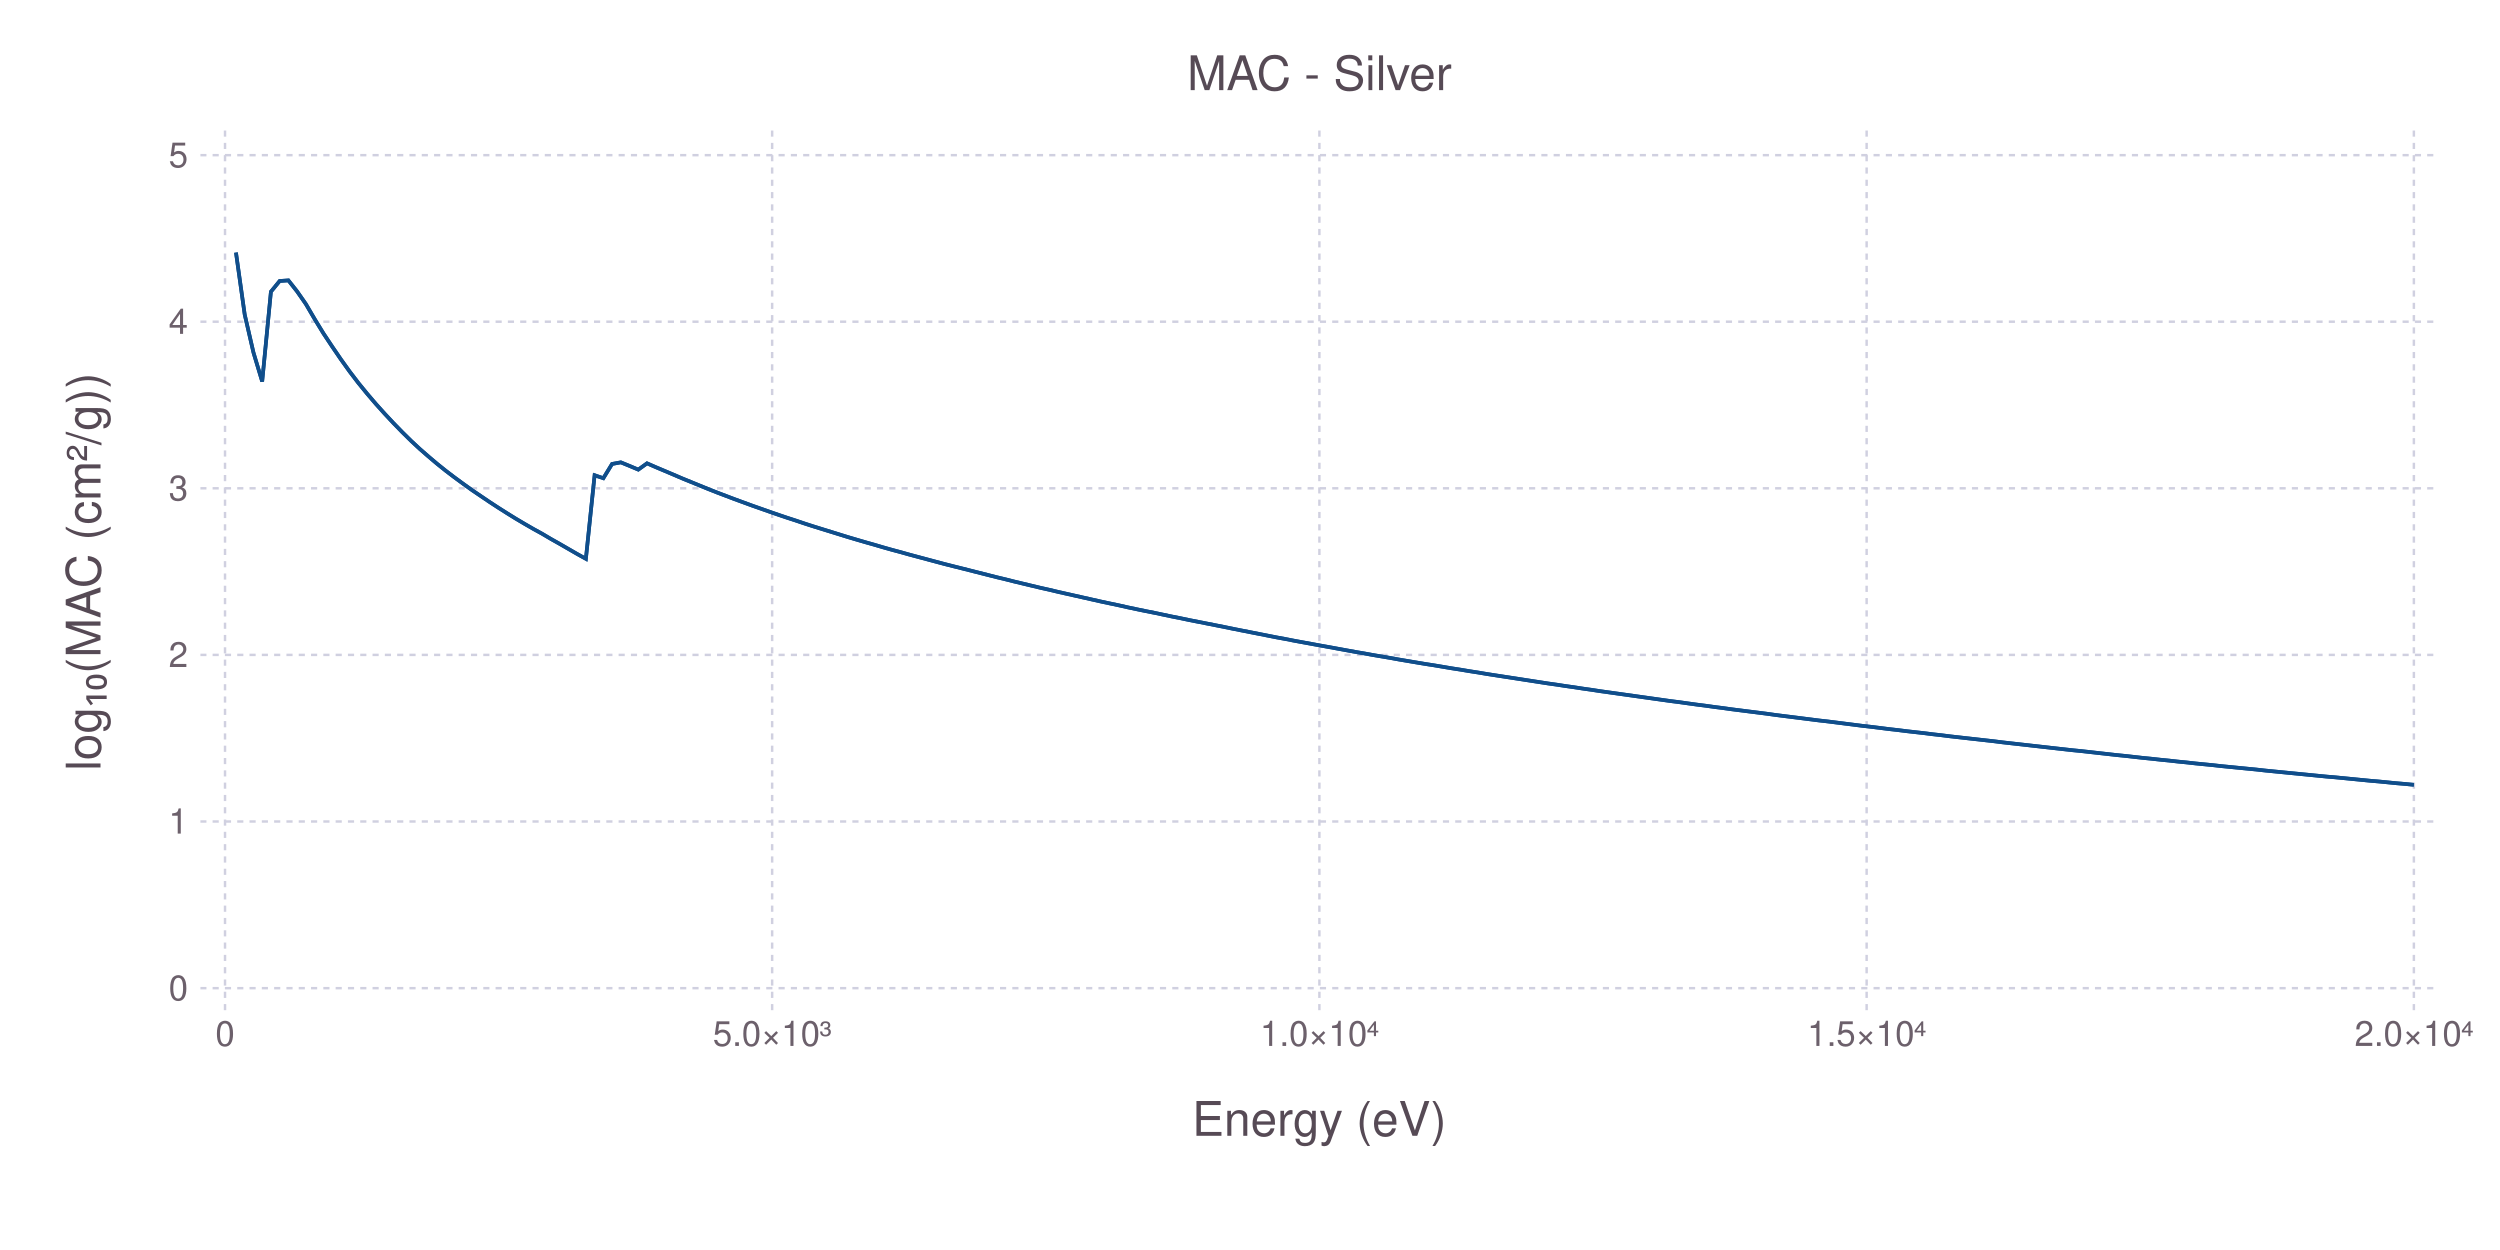
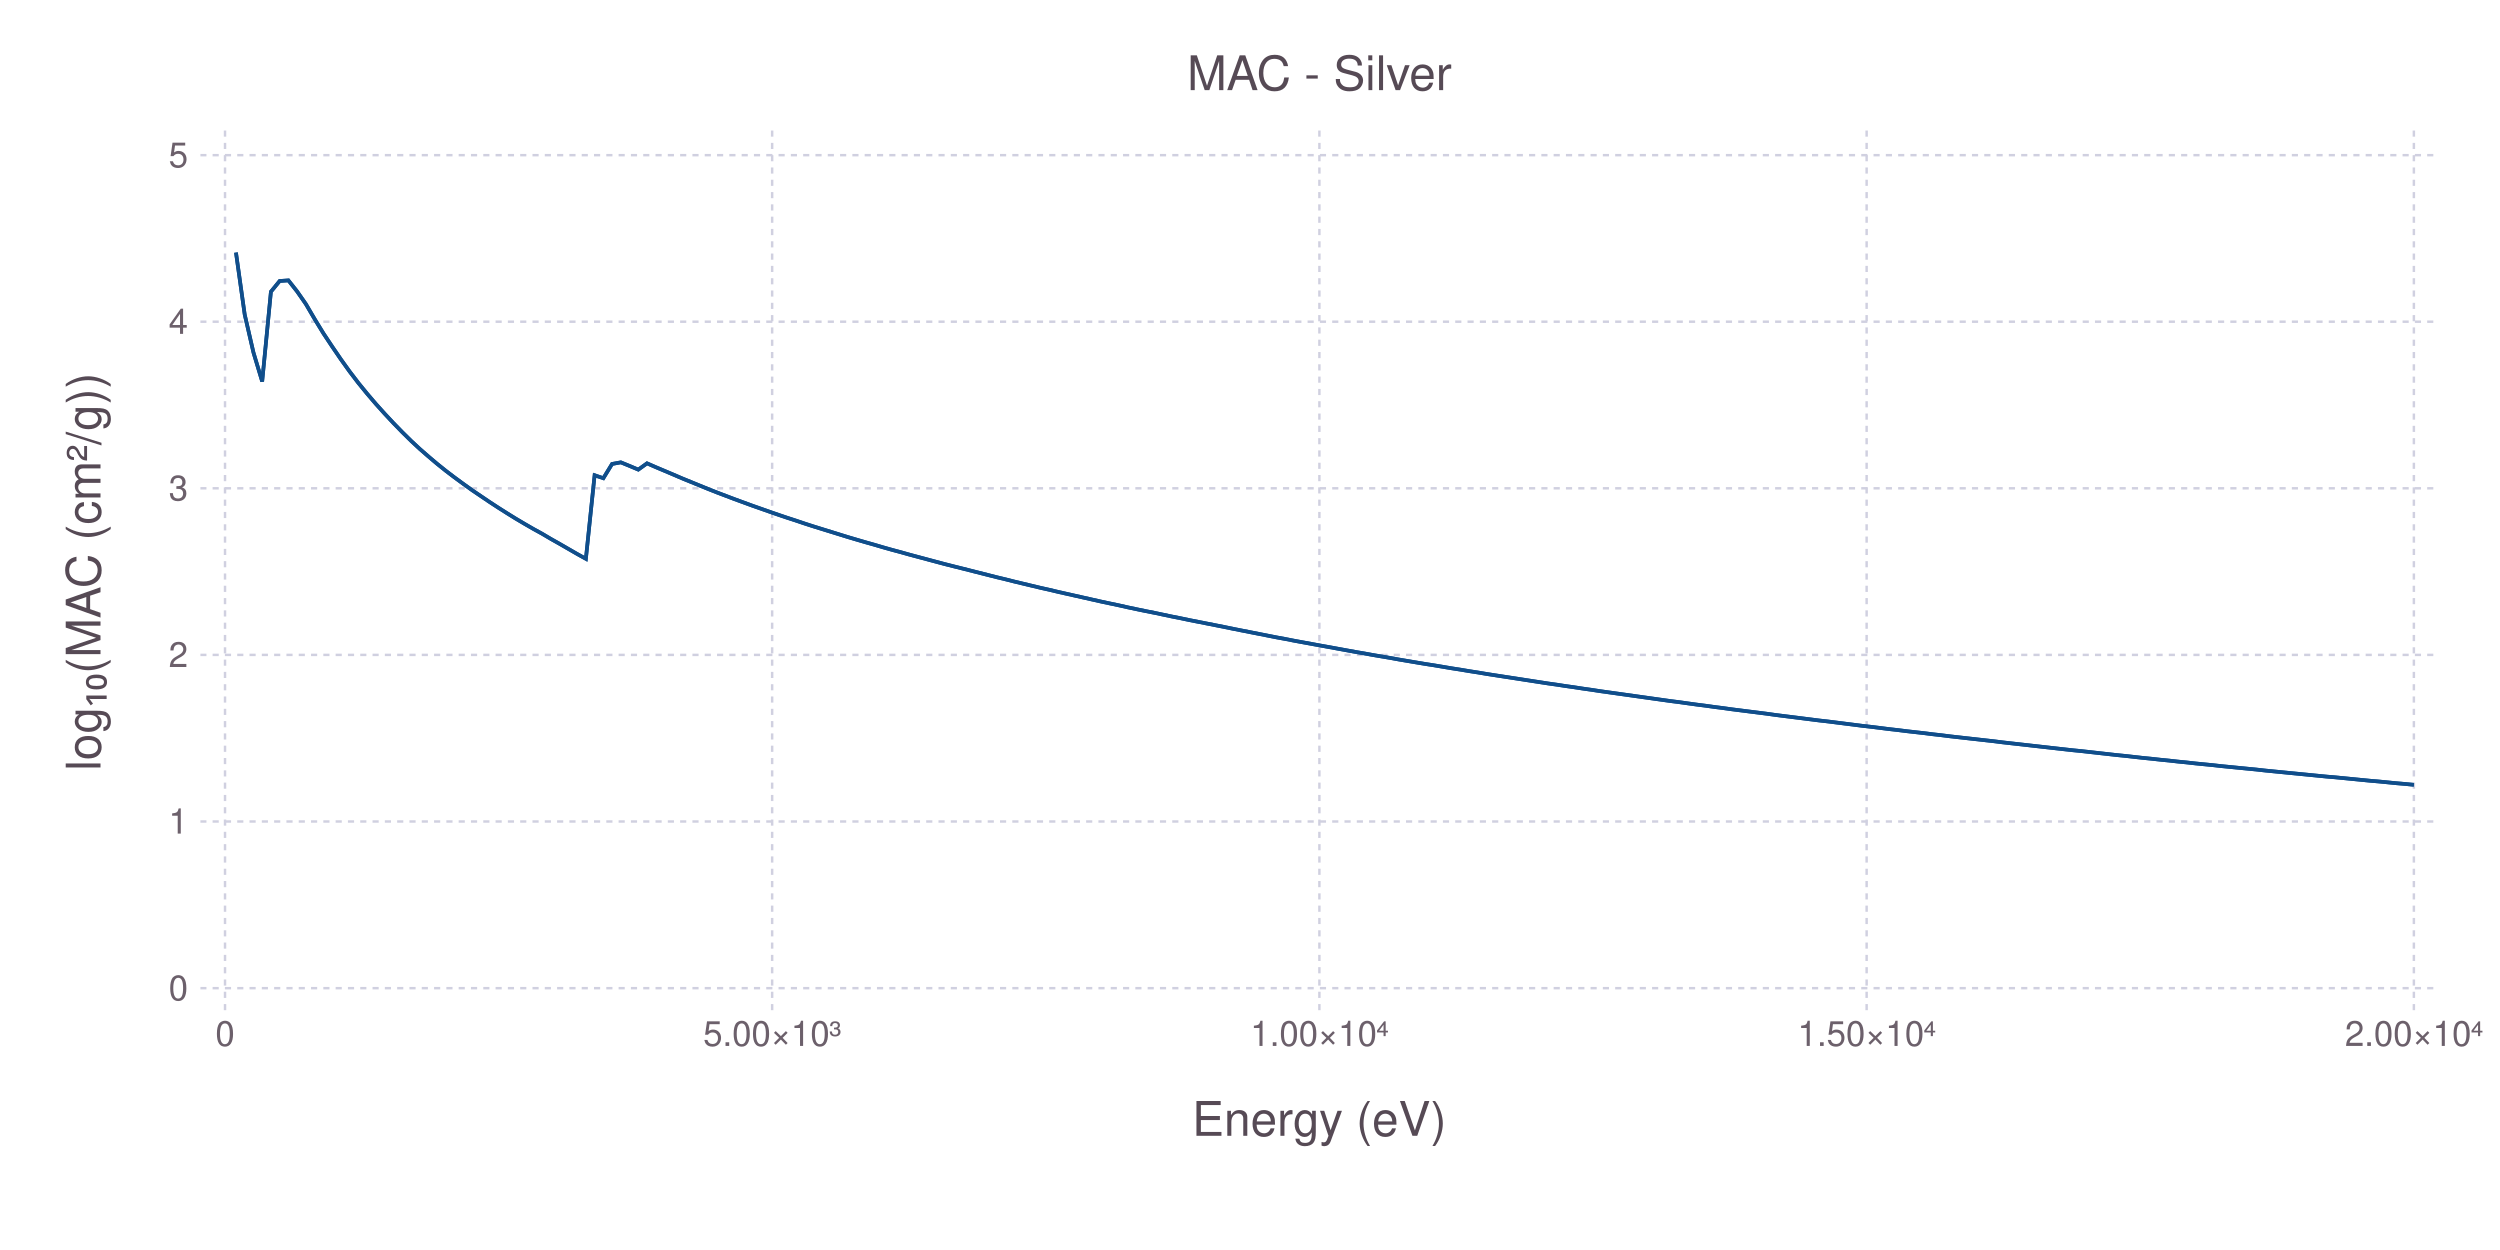
<svg xmlns="http://www.w3.org/2000/svg" version="1.2" width="203.2mm" height="101.6mm" viewBox="0 0 203.2 101.6" stroke="none" fill="#000000" stroke-width="0.3" font-size="3.88">
  <defs>
    <marker id="arrow" markerWidth="15" markerHeight="7" refX="5" refY="3.5" orient="auto" markerUnits="strokeWidth">
      <path d="M0,0 L15,3.5 L0,7 z" stroke="context-stroke" fill="context-stroke" />
    </marker>
  </defs>
-   <g class="plotroot xscalable yscalable" id="img-c763e18e-1">
-     <g font-size="3.88" font-family="'PT Sans','Helvetica Neue','Helvetica',sans-serif" fill="#564A55" stroke="#000000" stroke-opacity="0.000" id="img-c763e18e-2">
+   <g class="plotroot xscalable yscalable" id="img-682e5c1c-1">
+     <g font-size="3.88" font-family="'PT Sans','Helvetica Neue','Helvetica',sans-serif" fill="#564A55" stroke="#000000" stroke-opacity="0.000" id="img-682e5c1c-2">
      <g transform="translate(107.24,89.99)">
        <g class="primitive">
          <text text-anchor="middle" dy="0.6em">Energy (eV)</text>
        </g>
      </g>
    </g>
-     <g class="guide xlabels" font-size="2.82" font-family="'PT Sans Caption','Helvetica Neue','Helvetica',sans-serif" fill="#6C606B" id="img-c763e18e-3">
+     <g class="guide xlabels" font-size="2.82" font-family="'PT Sans Caption','Helvetica Neue','Helvetica',sans-serif" fill="#6C606B" id="img-682e5c1c-3">
      <g transform="translate(18.29,83.32)">
        <g class="primitive">
          <text text-anchor="middle" dy="0.6em">0</text>
        </g>
      </g>
      <g transform="translate(62.76,83.32)">
        <g class="primitive">
-           <text text-anchor="middle" dy="0.6em">5.0×10³</text>
+           <text text-anchor="middle" dy="0.6em">5.00×10³</text>
        </g>
      </g>
      <g transform="translate(107.24,83.32)">
        <g class="primitive">
-           <text text-anchor="middle" dy="0.6em">1.0×10⁴</text>
+           <text text-anchor="middle" dy="0.6em">1.00×10⁴</text>
        </g>
      </g>
      <g transform="translate(151.72,83.32)">
        <g class="primitive">
-           <text text-anchor="middle" dy="0.6em">1.5×10⁴</text>
+           <text text-anchor="middle" dy="0.6em">1.50×10⁴</text>
        </g>
      </g>
      <g transform="translate(196.2,83.32)">
        <g class="primitive">
-           <text text-anchor="middle" dy="0.6em">2.0×10⁴</text>
+           <text text-anchor="middle" dy="0.6em">2.00×10⁴</text>
        </g>
      </g>
    </g>
-     <g clip-path="url(#img-c763e18e-4)">
-       <g id="img-c763e18e-5">
-         <g pointer-events="visible" stroke-width="0.3" fill="#000000" fill-opacity="0.000" stroke="#000000" stroke-opacity="0.000" class="guide background" id="img-c763e18e-6">
-           <g transform="translate(107.24,46.46)" id="img-c763e18e-7">
+     <g clip-path="url(#img-682e5c1c-4)">
+       <g id="img-682e5c1c-5">
+         <g pointer-events="visible" stroke-width="0.3" fill="#000000" fill-opacity="0.000" stroke="#000000" stroke-opacity="0.000" class="guide background" id="img-682e5c1c-6">
+           <g transform="translate(107.24,46.46)" id="img-682e5c1c-7">
            <path d="M-90.96,-35.85 L90.96,-35.85 90.96,35.85 -90.96,35.85  z" class="primitive" />
          </g>
        </g>
-         <g class="guide ygridlines xfixed" stroke-dasharray="0.5,0.5" stroke-width="0.2" stroke="#D0D0E0" id="img-c763e18e-8">
-           <g transform="translate(107.24,80.32)" id="img-c763e18e-9">
+         <g class="guide ygridlines xfixed" stroke-dasharray="0.5,0.5" stroke-width="0.2" stroke="#D0D0E0" id="img-682e5c1c-8">
+           <g transform="translate(107.24,80.32)" id="img-682e5c1c-9">
            <path fill="none" d="M-90.96,0 L90.96,0 " class="primitive" />
          </g>
-           <g transform="translate(107.24,66.77)" id="img-c763e18e-10">
+           <g transform="translate(107.24,66.77)" id="img-682e5c1c-10">
            <path fill="none" d="M-90.96,0 L90.96,0 " class="primitive" />
          </g>
-           <g transform="translate(107.24,53.23)" id="img-c763e18e-11">
+           <g transform="translate(107.24,53.23)" id="img-682e5c1c-11">
            <path fill="none" d="M-90.96,0 L90.96,0 " class="primitive" />
          </g>
-           <g transform="translate(107.24,39.69)" id="img-c763e18e-12">
+           <g transform="translate(107.24,39.69)" id="img-682e5c1c-12">
            <path fill="none" d="M-90.96,0 L90.96,0 " class="primitive" />
          </g>
-           <g transform="translate(107.24,26.15)" id="img-c763e18e-13">
+           <g transform="translate(107.24,26.15)" id="img-682e5c1c-13">
            <path fill="none" d="M-90.96,0 L90.96,0 " class="primitive" />
          </g>
-           <g transform="translate(107.24,12.61)" id="img-c763e18e-14">
+           <g transform="translate(107.24,12.61)" id="img-682e5c1c-14">
            <path fill="none" d="M-90.96,0 L90.96,0 " class="primitive" />
          </g>
        </g>
-         <g class="guide xgridlines yfixed" stroke-dasharray="0.5,0.5" stroke-width="0.2" stroke="#D0D0E0" id="img-c763e18e-15">
-           <g transform="translate(18.29,46.46)" id="img-c763e18e-16">
+         <g class="guide xgridlines yfixed" stroke-dasharray="0.5,0.5" stroke-width="0.2" stroke="#D0D0E0" id="img-682e5c1c-15">
+           <g transform="translate(18.29,46.46)" id="img-682e5c1c-16">
            <path fill="none" d="M0,-35.85 L0,35.85 " class="primitive" />
          </g>
-           <g transform="translate(62.76,46.46)" id="img-c763e18e-17">
+           <g transform="translate(62.76,46.46)" id="img-682e5c1c-17">
            <path fill="none" d="M0,-35.85 L0,35.85 " class="primitive" />
          </g>
-           <g transform="translate(107.24,46.46)" id="img-c763e18e-18">
+           <g transform="translate(107.24,46.46)" id="img-682e5c1c-18">
            <path fill="none" d="M0,-35.85 L0,35.85 " class="primitive" />
          </g>
-           <g transform="translate(151.72,46.46)" id="img-c763e18e-19">
+           <g transform="translate(151.72,46.46)" id="img-682e5c1c-19">
            <path fill="none" d="M0,-35.85 L0,35.85 " class="primitive" />
          </g>
-           <g transform="translate(196.2,46.46)" id="img-c763e18e-20">
+           <g transform="translate(196.2,46.46)" id="img-682e5c1c-20">
            <path fill="none" d="M0,-35.85 L0,35.85 " class="primitive" />
          </g>
        </g>
-         <g class="plotpanel" id="img-c763e18e-21">
-           <g stroke-width="0.3" fill="#000000" fill-opacity="0.000" class="geometry" id="img-c763e18e-22">
-             <g class="color_RGB{N0f8}(0.063,0.306,0.545)" stroke-dasharray="none" stroke="#104E8B" id="img-c763e18e-23">
-               <g transform="translate(107.69,50.41)" id="img-c763e18e-24">
+         <g class="plotpanel" id="img-682e5c1c-21">
+           <g stroke-width="0.3" fill="#000000" fill-opacity="0.000" class="geometry" id="img-682e5c1c-22">
+             <g class="color_RGB{N0f8}(0.063,0.306,0.545)" stroke-dasharray="none" stroke="#104E8B" id="img-682e5c1c-23">
+               <g transform="translate(107.69,50.41)" id="img-682e5c1c-24">
                <path fill="none" d="M-88.51,-29.88 L-87.8,-24.84 -87.09,-21.76 -86.38,-19.4 -85.67,-26.7 -84.96,-27.57 -84.25,-27.62 -83.54,-26.72 -82.83,-25.7 -82.11,-24.47 -81.4,-23.31 -80.69,-22.24 -79.98,-21.2 -79.27,-20.21 -78.56,-19.28 -77.85,-18.41 -77.14,-17.58 -76.43,-16.79 -75.72,-16.03 -75,-15.29 -74.29,-14.59 -73.58,-13.93 -72.87,-13.31 -72.16,-12.71 -71.45,-12.14 -70.74,-11.6 -70.03,-11.08 -69.32,-10.57 -68.61,-10.09 -67.9,-9.61 -67.18,-9.14 -66.47,-8.69 -65.76,-8.25 -65.05,-7.83 -64.34,-7.42 -63.63,-7.03 -62.92,-6.61 -62.21,-6.21 -61.5,-5.8 -60.79,-5.39 -60.07,-4.99 -59.36,-11.78 -58.65,-11.54 -57.94,-12.7 -57.23,-12.83 -56.52,-12.54 -55.81,-12.24 -55.1,-12.75 -54.39,-12.44 -53.68,-12.14 -52.97,-11.84 -52.25,-11.53 -51.54,-11.24 -50.83,-10.95 -50.12,-10.66 -49.41,-10.38 -48.7,-10.11 -47.99,-9.84 -47.28,-9.58 -46.57,-9.32 -45.86,-9.07 -45.15,-8.82 -44.43,-8.57 -43.72,-8.33 -43.01,-8.1 -42.3,-7.86 -41.59,-7.63 -40.88,-7.41 -40.17,-7.19 -39.46,-6.97 -38.75,-6.75 -38.04,-6.54 -37.32,-6.33 -36.61,-6.13 -35.9,-5.92 -35.19,-5.72 -34.48,-5.53 -33.77,-5.33 -33.06,-5.14 -32.35,-4.95 -31.64,-4.76 -30.93,-4.57 -30.22,-4.39 -29.5,-4.21 -28.79,-4.03 -28.08,-3.85 -27.37,-3.67 -26.66,-3.49 -25.95,-3.32 -25.24,-3.14 -24.53,-2.97 -23.82,-2.8 -23.11,-2.63 -22.39,-2.47 -21.68,-2.3 -20.97,-2.14 -20.26,-1.98 -19.55,-1.82 -18.84,-1.66 -18.13,-1.5 -17.42,-1.35 -16.71,-1.2 -16,-1.04 -15.29,-0.89 -14.57,-0.74 -13.86,-0.6 -13.15,-0.45 -12.44,-0.3 -11.73,-0.16 -11.02,-0.01 -10.31,0.13 -9.6,0.27 -8.89,0.41 -8.18,0.55 -7.46,0.7 -6.75,0.84 -6.04,0.98 -5.33,1.12 -4.62,1.26 -3.91,1.4 -3.2,1.53 -2.49,1.67 -1.78,1.8 -1.07,1.93 -0.36,2.06 0.36,2.19 1.07,2.32 1.78,2.45 2.49,2.58 3.2,2.7 3.91,2.83 4.62,2.95 5.33,3.07 6.04,3.2 6.75,3.32 7.46,3.44 8.18,3.56 8.89,3.67 9.6,3.79 10.31,3.91 11.02,4.02 11.73,4.14 12.44,4.25 13.15,4.37 13.86,4.48 14.57,4.59 15.29,4.7 16,4.81 16.71,4.92 17.42,5.03 18.13,5.14 18.84,5.24 19.55,5.35 20.26,5.45 20.97,5.56 21.68,5.66 22.39,5.77 23.11,5.87 23.82,5.97 24.53,6.07 25.24,6.17 25.95,6.27 26.66,6.37 27.37,6.47 28.08,6.57 28.79,6.66 29.5,6.76 30.22,6.86 30.93,6.95 31.64,7.05 32.35,7.14 33.06,7.24 33.77,7.33 34.48,7.42 35.19,7.51 35.9,7.6 36.61,7.7 37.32,7.79 38.04,7.88 38.75,7.97 39.46,8.06 40.17,8.15 40.88,8.23 41.59,8.32 42.3,8.41 43.01,8.5 43.72,8.59 44.43,8.67 45.15,8.76 45.86,8.85 46.57,8.93 47.28,9.02 47.99,9.1 48.7,9.18 49.41,9.27 50.12,9.35 50.83,9.44 51.54,9.52 52.25,9.6 52.97,9.68 53.68,9.76 54.39,9.84 55.1,9.93 55.81,10.01 56.52,10.09 57.23,10.17 57.94,10.25 58.65,10.33 59.36,10.41 60.07,10.49 60.79,10.57 61.5,10.64 62.21,10.72 62.92,10.8 63.63,10.88 64.34,10.96 65.05,11.03 65.76,11.11 66.47,11.19 67.18,11.26 67.9,11.34 68.61,11.41 69.32,11.49 70.03,11.56 70.74,11.64 71.45,11.71 72.16,11.78 72.87,11.86 73.58,11.93 74.29,12 75,12.07 75.72,12.14 76.43,12.22 77.14,12.29 77.85,12.36 78.56,12.43 79.27,12.5 79.98,12.57 80.69,12.64 81.4,12.71 82.11,12.77 82.83,12.84 83.54,12.91 84.25,12.98 84.96,13.05 85.67,13.11 86.38,13.18 87.09,13.25 87.8,13.31 88.51,13.38 " class="primitive" />
              </g>
            </g>
          </g>
-           <g stroke-width="0.3" fill="#000000" fill-opacity="0.000" class="geometry" id="img-c763e18e-25">
-             <g class="color_RGB{N0f8}(0.063,0.306,0.545)" stroke-dasharray="none" stroke="#104E8B" id="img-c763e18e-26">
-               <g transform="translate(107.69,50.41)" id="img-c763e18e-27">
+           <g stroke-width="0.3" fill="#000000" fill-opacity="0.000" class="geometry" id="img-682e5c1c-25">
+             <g class="color_RGB{N0f8}(0.063,0.306,0.545)" stroke-dasharray="none" stroke="#104E8B" id="img-682e5c1c-26">
+               <g transform="translate(107.69,50.41)" id="img-682e5c1c-27">
                <path fill="none" d="M-88.51,-29.88 L-87.8,-24.84 -87.09,-21.76 -86.38,-19.4 -85.67,-26.7 -84.96,-27.57 -84.25,-27.62 -83.54,-26.72 -82.83,-25.7 -82.11,-24.47 -81.4,-23.31 -80.69,-22.24 -79.98,-21.2 -79.27,-20.21 -78.56,-19.28 -77.85,-18.41 -77.14,-17.58 -76.43,-16.79 -75.72,-16.03 -75,-15.29 -74.29,-14.59 -73.58,-13.93 -72.87,-13.31 -72.16,-12.71 -71.45,-12.14 -70.74,-11.6 -70.03,-11.08 -69.32,-10.57 -68.61,-10.09 -67.9,-9.61 -67.18,-9.14 -66.47,-8.69 -65.76,-8.25 -65.05,-7.83 -64.34,-7.42 -63.63,-7.03 -62.92,-6.61 -62.21,-6.21 -61.5,-5.8 -60.79,-5.39 -60.07,-4.99 -59.36,-11.78 -58.65,-11.54 -57.94,-12.7 -57.23,-12.83 -56.52,-12.54 -55.81,-12.24 -55.1,-12.75 -54.39,-12.44 -53.68,-12.14 -52.97,-11.84 -52.25,-11.53 -51.54,-11.24 -50.83,-10.95 -50.12,-10.66 -49.41,-10.38 -48.7,-10.11 -47.99,-9.84 -47.28,-9.58 -46.57,-9.32 -45.86,-9.07 -45.15,-8.82 -44.43,-8.57 -43.72,-8.33 -43.01,-8.1 -42.3,-7.86 -41.59,-7.63 -40.88,-7.41 -40.17,-7.19 -39.46,-6.97 -38.75,-6.75 -38.04,-6.54 -37.32,-6.33 -36.61,-6.13 -35.9,-5.92 -35.19,-5.72 -34.48,-5.53 -33.77,-5.33 -33.06,-5.14 -32.35,-4.95 -31.64,-4.76 -30.93,-4.57 -30.22,-4.39 -29.5,-4.21 -28.79,-4.03 -28.08,-3.85 -27.37,-3.67 -26.66,-3.49 -25.95,-3.32 -25.24,-3.14 -24.53,-2.97 -23.82,-2.8 -23.11,-2.63 -22.39,-2.47 -21.68,-2.3 -20.97,-2.14 -20.26,-1.98 -19.55,-1.82 -18.84,-1.66 -18.13,-1.5 -17.42,-1.35 -16.71,-1.2 -16,-1.04 -15.29,-0.89 -14.57,-0.74 -13.86,-0.6 -13.15,-0.45 -12.44,-0.3 -11.73,-0.16 -11.02,-0.01 -10.31,0.13 -9.6,0.27 -8.89,0.41 -8.18,0.55 -7.46,0.7 -6.75,0.84 -6.04,0.98 -5.33,1.12 -4.62,1.26 -3.91,1.4 -3.2,1.53 -2.49,1.67 -1.78,1.8 -1.07,1.93 -0.36,2.06 0.36,2.19 1.07,2.32 1.78,2.45 2.49,2.58 3.2,2.7 3.91,2.83 4.62,2.95 5.33,3.07 6.04,3.2 6.75,3.32 7.46,3.44 8.18,3.56 8.89,3.67 9.6,3.79 10.31,3.91 11.02,4.02 11.73,4.14 12.44,4.25 13.15,4.37 13.86,4.48 14.57,4.59 15.29,4.7 16,4.81 16.71,4.92 17.42,5.03 18.13,5.14 18.84,5.24 19.55,5.35 20.26,5.45 20.97,5.56 21.68,5.66 22.39,5.77 23.11,5.87 23.82,5.97 24.53,6.07 25.24,6.17 25.95,6.27 26.66,6.37 27.37,6.47 28.08,6.57 28.79,6.66 29.5,6.76 30.22,6.86 30.93,6.95 31.64,7.05 32.35,7.14 33.06,7.24 33.77,7.33 34.48,7.42 35.19,7.51 35.9,7.6 36.61,7.7 37.32,7.79 38.04,7.88 38.75,7.97 39.46,8.06 40.17,8.15 40.88,8.23 41.59,8.32 42.3,8.41 43.01,8.5 43.72,8.59 44.43,8.67 45.15,8.76 45.86,8.85 46.57,8.93 47.28,9.02 47.99,9.1 48.7,9.18 49.41,9.27 50.12,9.35 50.83,9.44 51.54,9.52 52.25,9.6 52.97,9.68 53.68,9.76 54.39,9.84 55.1,9.93 55.81,10.01 56.52,10.09 57.23,10.17 57.94,10.25 58.65,10.33 59.36,10.41 60.07,10.49 60.79,10.57 61.5,10.64 62.21,10.72 62.92,10.8 63.63,10.88 64.34,10.96 65.05,11.03 65.76,11.11 66.47,11.19 67.18,11.26 67.9,11.34 68.61,11.41 69.32,11.49 70.03,11.56 70.74,11.64 71.45,11.71 72.16,11.78 72.87,11.86 73.58,11.93 74.29,12 75,12.07 75.72,12.14 76.43,12.22 77.14,12.29 77.85,12.36 78.56,12.43 79.27,12.5 79.98,12.57 80.69,12.64 81.4,12.71 82.11,12.77 82.83,12.84 83.54,12.91 84.25,12.98 84.96,13.05 85.67,13.11 86.38,13.18 87.09,13.25 87.8,13.31 88.51,13.38 " class="primitive" />
              </g>
            </g>
          </g>
        </g>
      </g>
    </g>
-     <g class="guide ylabels" font-size="2.82" font-family="'PT Sans Caption','Helvetica Neue','Helvetica',sans-serif" fill="#6C606B" id="img-c763e18e-28">
-       <g transform="translate(15.28,80.32)" id="img-c763e18e-29">
+     <g class="guide ylabels" font-size="2.82" font-family="'PT Sans Caption','Helvetica Neue','Helvetica',sans-serif" fill="#6C606B" id="img-682e5c1c-28">
+       <g transform="translate(15.28,80.32)" id="img-682e5c1c-29">
        <g class="primitive">
          <text text-anchor="end" dy="0.35em">0</text>
        </g>
      </g>
-       <g transform="translate(15.28,66.77)" id="img-c763e18e-30">
+       <g transform="translate(15.28,66.77)" id="img-682e5c1c-30">
        <g class="primitive">
          <text text-anchor="end" dy="0.35em">1</text>
        </g>
      </g>
-       <g transform="translate(15.28,53.23)" id="img-c763e18e-31">
+       <g transform="translate(15.28,53.23)" id="img-682e5c1c-31">
        <g class="primitive">
          <text text-anchor="end" dy="0.35em">2</text>
        </g>
      </g>
-       <g transform="translate(15.28,39.69)" id="img-c763e18e-32">
+       <g transform="translate(15.28,39.69)" id="img-682e5c1c-32">
        <g class="primitive">
          <text text-anchor="end" dy="0.35em">3</text>
        </g>
      </g>
-       <g transform="translate(15.28,26.15)" id="img-c763e18e-33">
+       <g transform="translate(15.28,26.15)" id="img-682e5c1c-33">
        <g class="primitive">
          <text text-anchor="end" dy="0.35em">4</text>
        </g>
      </g>
-       <g transform="translate(15.28,12.61)" id="img-c763e18e-34">
+       <g transform="translate(15.28,12.61)" id="img-682e5c1c-34">
        <g class="primitive">
          <text text-anchor="end" dy="0.35em">5</text>
        </g>
      </g>
    </g>
-     <g font-size="3.88" font-family="'PT Sans','Helvetica Neue','Helvetica',sans-serif" fill="#564A55" stroke="#000000" stroke-opacity="0.000" id="img-c763e18e-35">
-       <g transform="translate(8.81,44.46)" id="img-c763e18e-36">
+     <g font-size="3.88" font-family="'PT Sans','Helvetica Neue','Helvetica',sans-serif" fill="#564A55" stroke="#000000" stroke-opacity="0.000" id="img-682e5c1c-35">
+       <g transform="translate(8.81,44.46)" id="img-682e5c1c-36">
        <g class="primitive">
          <text text-anchor="middle" dy="0.35em" transform="rotate(-90,0, 2)">log₁₀(MAC (cm²/g))</text>
        </g>
      </g>
    </g>
-     <g font-size="3.88" font-family="'PT Sans','Helvetica Neue','Helvetica',sans-serif" fill="#564A55" stroke="#000000" stroke-opacity="0.000" id="img-c763e18e-37">
-       <g transform="translate(107.24,5)" id="img-c763e18e-38">
+     <g font-size="3.88" font-family="'PT Sans','Helvetica Neue','Helvetica',sans-serif" fill="#564A55" stroke="#000000" stroke-opacity="0.000" id="img-682e5c1c-37">
+       <g transform="translate(107.24,5)" id="img-682e5c1c-38">
        <g class="primitive">
          <text text-anchor="middle" dy="0.6em">MAC - Silver</text>
        </g>
      </g>
    </g>
  </g>
  <defs>
-     <clipPath id="img-c763e18e-4">
+     <clipPath id="img-682e5c1c-4">
      <path d="M16.29,10.61 L198.2,10.61 198.2,82.32 16.29,82.32 " />
    </clipPath>
  </defs>
</svg>
